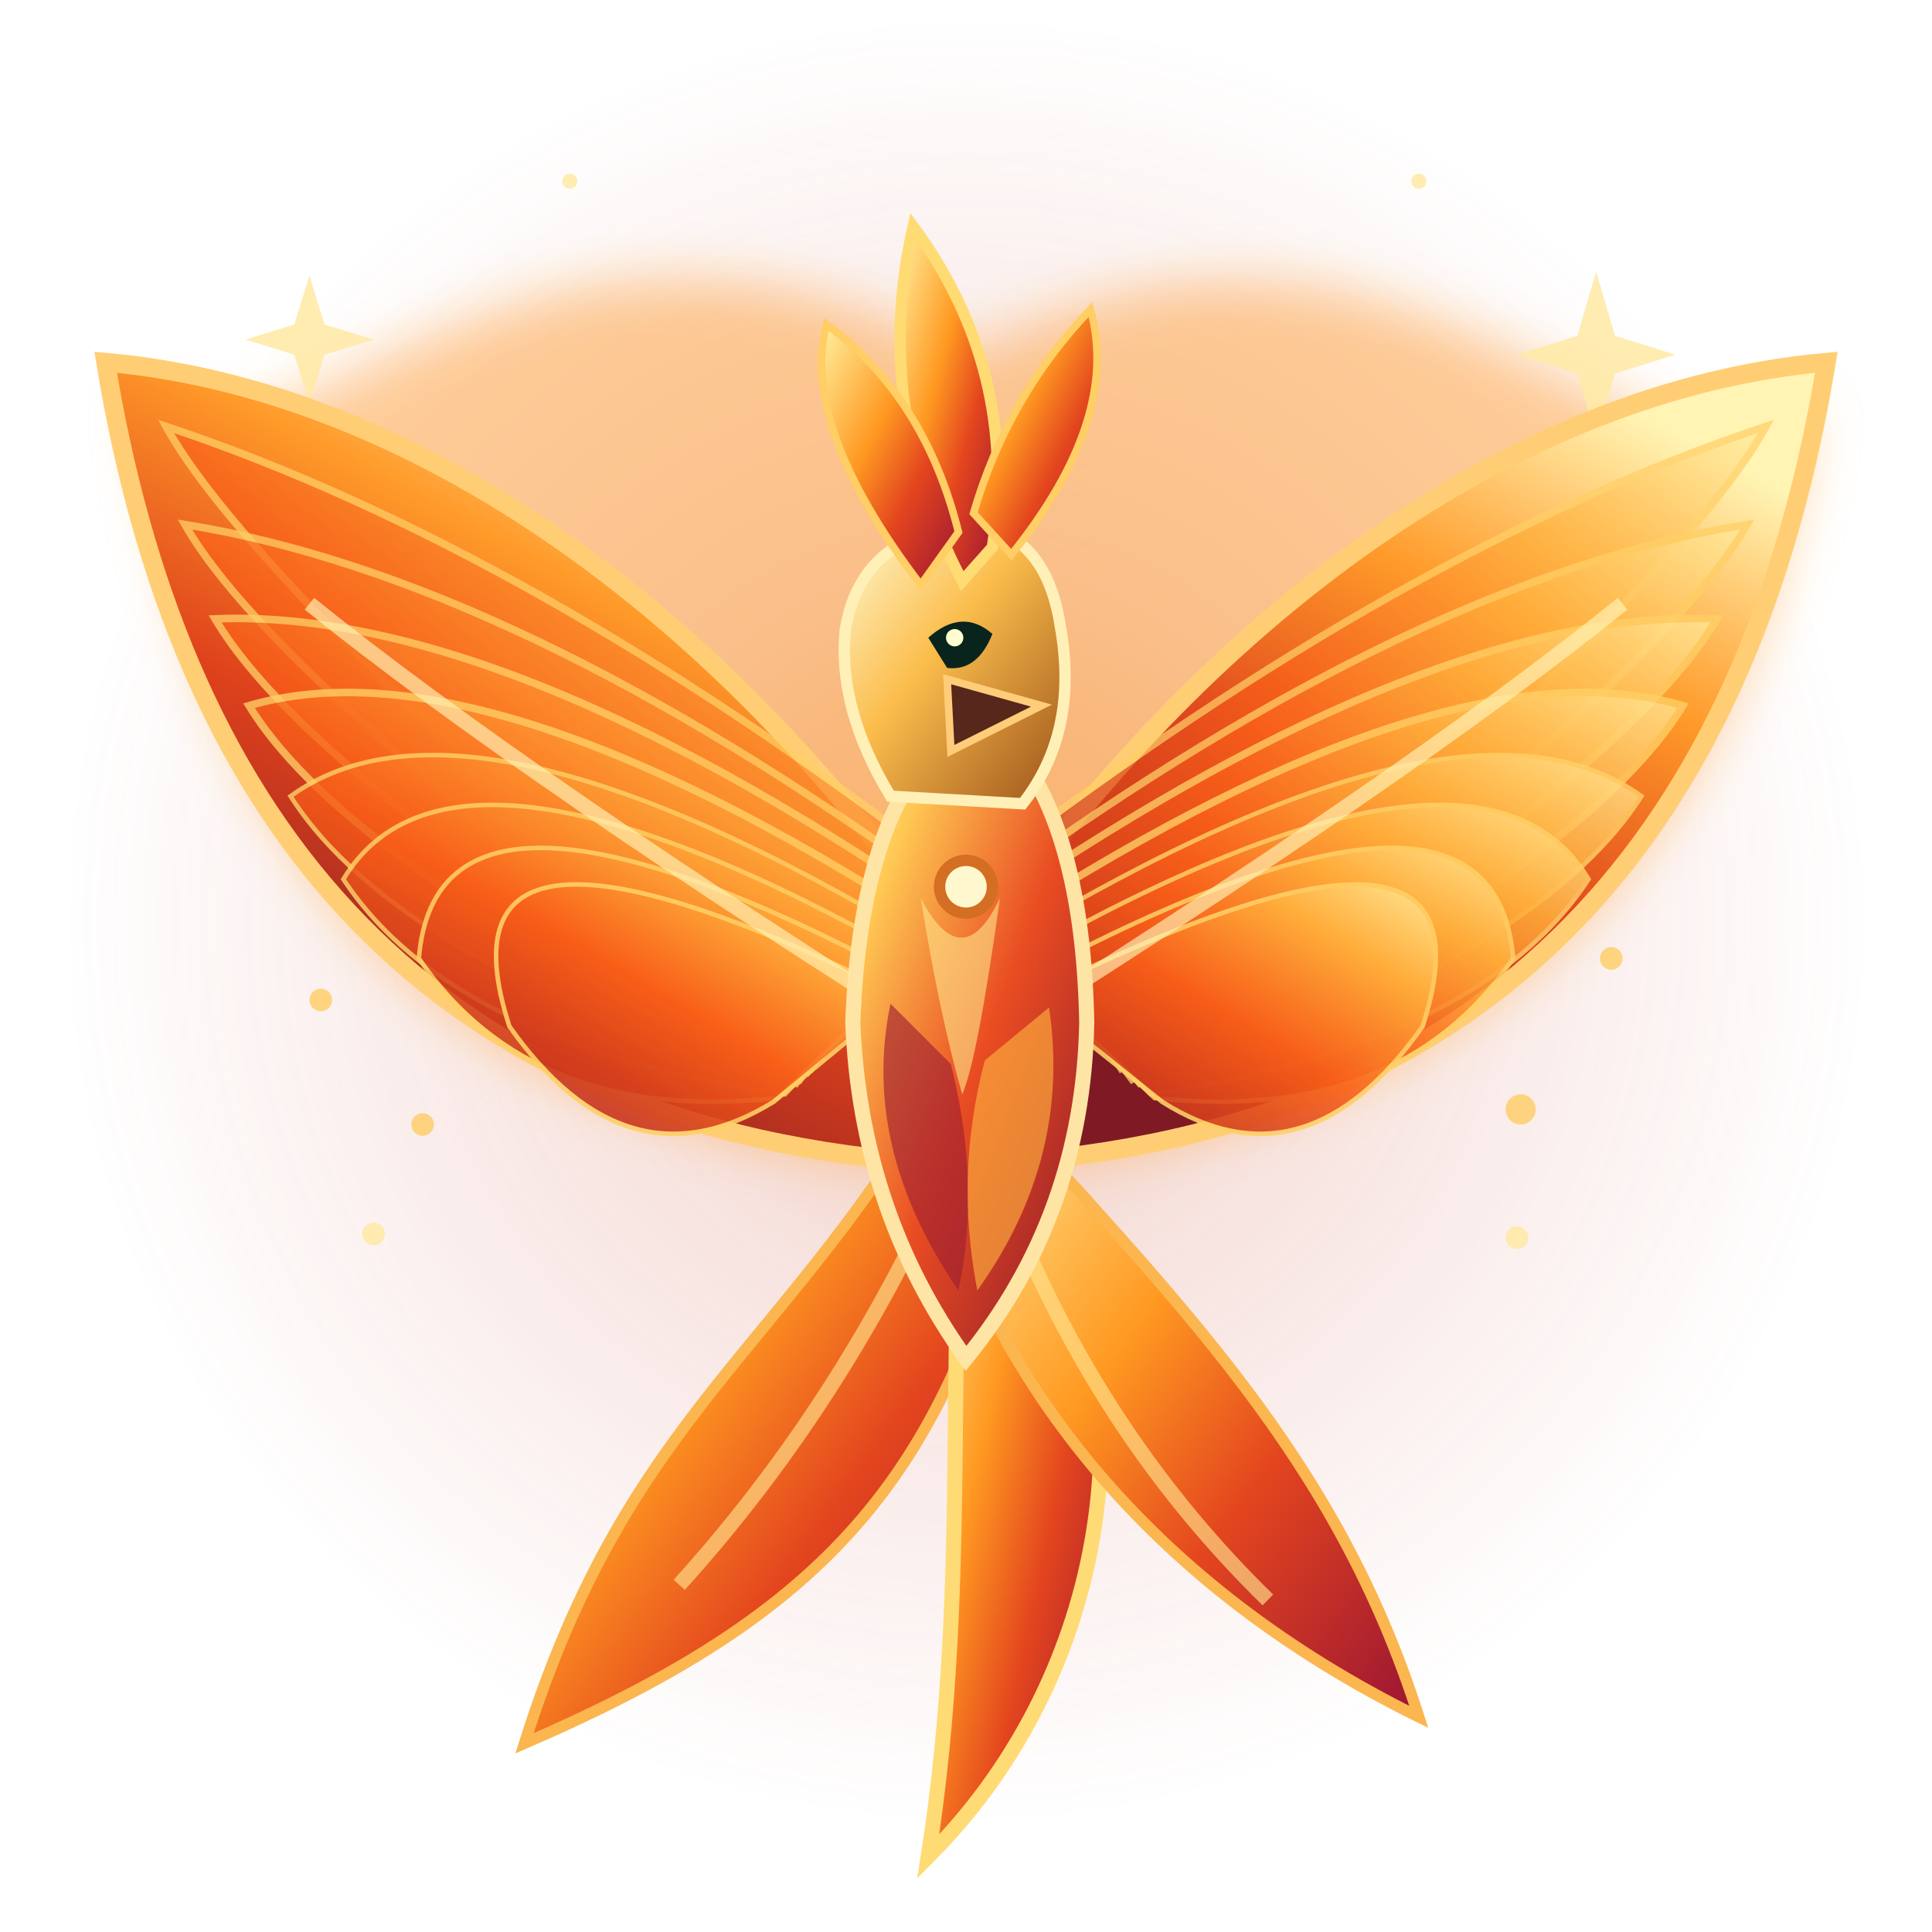
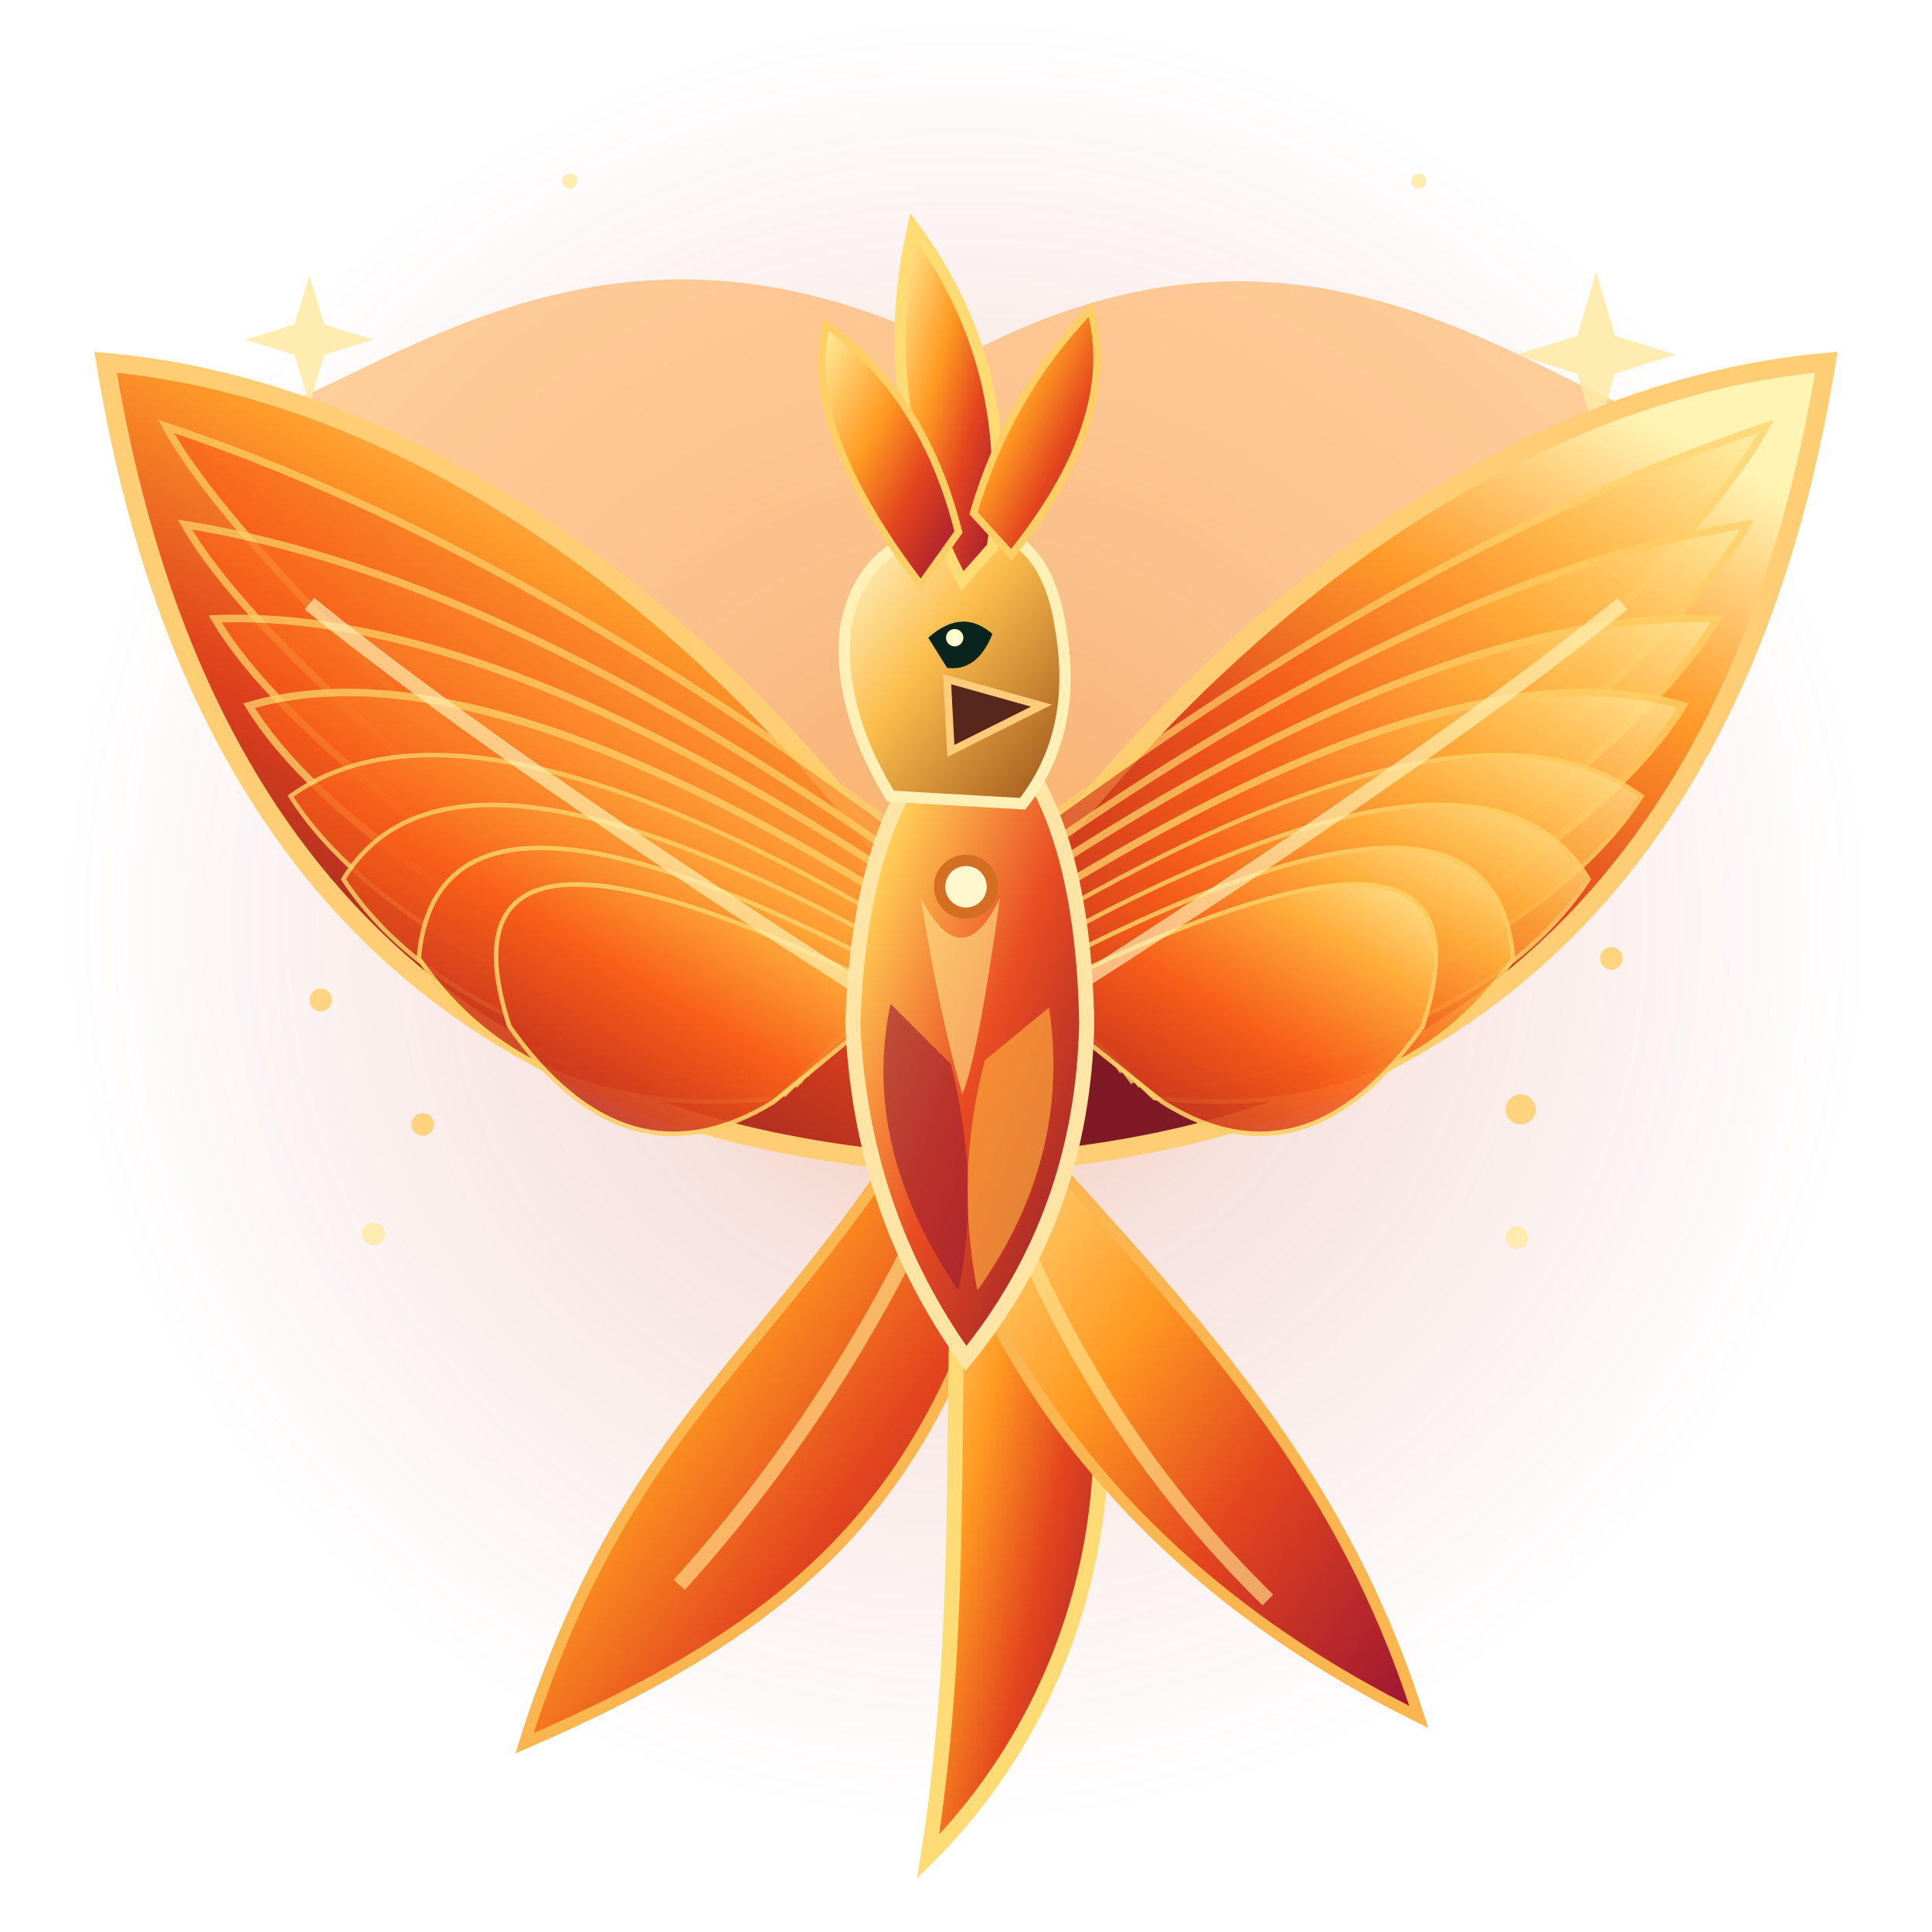
<svg xmlns="http://www.w3.org/2000/svg" width="512" height="512" viewBox="0 0 512 512">
  <defs>
    <radialGradient id="aura">
      <stop stop-color="#f6a83c" stop-opacity=".47" />
      <stop offset=".38" stop-color="#c93b1a" stop-opacity=".15" />
      <stop offset="1" stop-color="#bd2c23" stop-opacity="0" />
    </radialGradient>
    <linearGradient id="wing" x1=".22" y1=".9" x2=".72" y2=".03">
      <stop stop-color="#7f1a24" />
      <stop offset=".4" stop-color="#df421c" />
      <stop offset=".7" stop-color="#ff9a29" />
      <stop offset="1" stop-color="#fff4b4" />
    </linearGradient>
    <linearGradient id="feather" x1="0" y1="1" x2="1" y2="0">
      <stop stop-color="#ad1c20" />
      <stop offset=".48" stop-color="#f85e18" />
      <stop offset=".77" stop-color="#ffb13c" />
      <stop offset="1" stop-color="#ffeb9e" />
    </linearGradient>
    <linearGradient id="body" x1="0" y1="0" x2="1" y2="1">
      <stop stop-color="#fff4b1" />
      <stop offset=".18" stop-color="#ffc853" />
      <stop offset=".53" stop-color="#e94c22" />
      <stop offset="1" stop-color="#87162b" />
    </linearGradient>
    <linearGradient id="tail" x1="0" y1="0" x2="1" y2="1">
      <stop stop-color="#fff1a0" />
      <stop offset=".4" stop-color="#ff9921" />
      <stop offset=".65" stop-color="#e3451e" />
      <stop offset="1" stop-color="#9a1434" />
    </linearGradient>
    <linearGradient id="gold" x1="0" y1="0" x2="1" y2="1">
      <stop stop-color="#fff9d4" />
      <stop offset=".43" stop-color="#fbbd4c" />
      <stop offset="1" stop-color="#9a5119" />
    </linearGradient>
-     <filter id="flare" x="-40%" y="-40%" width="180%" height="180%">
-       <feGaussianBlur stdDeviation="7" />
-     </filter>
  </defs>
  <circle cx="256" cy="244" r="242" fill="url(#aura)" />
-   <g opacity=".42" filter="url(#flare)">
+   <g opacity=".42">
    <path d="M256 94C133 30 70 144 37 103C54 238 129 307 256 306C382 307 465 229 480 106C438 148 377 30 256 94Z" fill="#ff8f16" />
  </g>
  <g fill="#ffe9a7" opacity=".88">
    <path d="M82 73l4 13 13 4-13 4-4 13-4-13-13-4 13-4Z" />
    <path d="M423 72l5 17 16 5-16 5-5 17-5-17-16-5 16-5Z" />
    <circle cx="99" cy="327" r="3" />
    <circle cx="402" cy="328" r="3" />
    <circle cx="151" cy="48" r="2" />
    <circle cx="376" cy="48" r="2" />
  </g>
  <path d="M252 282C209 358 167 373 139 462C213 430 247 397 267 323Z" fill="url(#tail)" stroke="#fbb650" stroke-width="3" />
  <path d="M258 279C249 352 258 415 246 492C291 447 307 375 275 310Z" fill="url(#tail)" stroke="#ffdb76" stroke-width="4" />
  <path d="M259 286C313 346 354 386 376 455C305 420 266 368 249 315Z" fill="url(#tail)" stroke="#fbb650" stroke-width="3" />
  <path d="M244 325Q218 378 180 420" fill="none" stroke="#ffe28c" stroke-width="4" opacity=".65" />
  <path d="M269 324Q293 382 336 424" fill="none" stroke="#ffe28c" stroke-width="4" opacity=".65" />
  <path d="M257 258C203 174 118 104 28 96C47 212 108 297 243 308Z" fill="url(#wing)" stroke="#ffce74" stroke-width="5" />
  <path d="M255 258C309 174 394 104 484 96C465 212 404 297 269 308Z" fill="url(#wing)" stroke="#ffce74" stroke-width="5" />
  <path d="M250 229 Q140 145 44 113 Q68 157 215 283Z" fill="url(#feather)" stroke="#ffcf65" stroke-width="2" opacity="0.720" />
  <path d="M248 234 Q136 153 49 139 Q74 183 214 284Z" fill="url(#feather)" stroke="#ffcf65" stroke-width="2" opacity="0.745" />
  <path d="M247 239 Q132 161 57 164 Q83 208 212 286Z" fill="url(#feather)" stroke="#ffcf65" stroke-width="2" opacity="0.770" />
  <path d="M245 244 Q128 169 66 187 Q93 231 211 287Z" fill="url(#feather)" stroke="#ffcf65" stroke-width="2" opacity="0.795" />
  <path d="M244 249 Q124 177 77 211 Q105 255 209 288Z" fill="url(#feather)" stroke="#ffcf65" stroke-width="1.2" opacity="0.820" />
  <path d="M242 254 Q120 185 91 233 Q120 277 208 290Z" fill="url(#feather)" stroke="#ffcf65" stroke-width="1.2" opacity="0.845" />
  <path d="M240 259 Q116 193 111 254 Q141 298 206 291Z" fill="url(#feather)" stroke="#ffcf65" stroke-width="1.2" opacity="0.870" />
  <path d="M239 264 Q112 201 135 272 Q166 316 205 292Z" fill="url(#feather)" stroke="#ffcf65" stroke-width="1.2" opacity="0.895" />
  <path d="M262 229 Q372 145 468 113 Q444 157 297 283Z" fill="url(#feather)" stroke="#ffcf65" stroke-width="2" opacity="0.720" />
  <path d="M264 234 Q376 153 463 139 Q438 183 299 284Z" fill="url(#feather)" stroke="#ffcf65" stroke-width="2" opacity="0.745" />
  <path d="M265 239 Q380 161 455 164 Q429 208 300 286Z" fill="url(#feather)" stroke="#ffcf65" stroke-width="2" opacity="0.770" />
  <path d="M267 244 Q384 169 446 187 Q419 231 302 287Z" fill="url(#feather)" stroke="#ffcf65" stroke-width="2" opacity="0.795" />
  <path d="M268 249 Q388 177 435 211 Q407 255 303 288Z" fill="url(#feather)" stroke="#ffcf65" stroke-width="1.2" opacity="0.820" />
  <path d="M270 254 Q392 185 421 233 Q392 277 305 290Z" fill="url(#feather)" stroke="#ffcf65" stroke-width="1.2" opacity="0.845" />
  <path d="M272 259 Q396 193 401 254 Q371 298 306 291Z" fill="url(#feather)" stroke="#ffcf65" stroke-width="1.2" opacity="0.870" />
  <path d="M273 264 Q400 201 377 272 Q346 316 308 292Z" fill="url(#feather)" stroke="#ffcf65" stroke-width="1.2" opacity="0.895" />
  <path d="M255 279Q139 206 82 160" fill="none" stroke="#fff3b7" stroke-width="4" opacity=".66" />
  <path d="M257 279Q373 206 430 160" fill="none" stroke="#fff3b7" stroke-width="4" opacity=".66" />
  <path d="M250 196Q228 217 226 271Q228 321 256 360Q287 322 288 271Q287 219 267 196Z" fill="url(#body)" stroke="#ffe5a5" stroke-width="4" />
  <path d="M236 266Q228 304 254 342Q260 314 252 282Z" fill="#9d1d30" opacity=".62" />
  <path d="M278 267Q284 307 259 342Q253 311 261 281Z" fill="#ffb23e" opacity=".63" />
  <path d="M236 211Q222 188 224 167Q228 142 256 139Q277 140 281 166Q286 194 271 213Z" fill="url(#gold)" stroke="#fff0b8" stroke-width="3" />
  <path d="M255 154Q231 108 242 60Q270 98 263 145Z" fill="url(#tail)" stroke="#ffdb73" stroke-width="3" />
  <path d="M244 155Q212 113 219 86Q245 105 254 141Z" fill="url(#tail)" stroke="#ffce64" stroke-width="2" />
  <path d="M268 147Q297 111 289 82Q267 105 258 136Z" fill="url(#tail)" stroke="#ffce64" stroke-width="2" />
  <path d="M251 180L276 187L252 199Z" fill="#57271b" stroke="#ffcd79" stroke-width="2" />
  <path d="M246 169Q255 161 263 168Q259 178 251 177Z" fill="#09241c" />
  <circle cx="253" cy="169" r="2.3" fill="#fffcd0" />
  <path d="M244 238Q255 259 265 238Q259 281 255 290Q249 269 244 238Z" fill="#ffe58a" opacity=".6" />
  <circle cx="256" cy="235" r="7" fill="#fff8ce" stroke="#d46e22" stroke-width="3" />
  <g fill="#ffce6b" opacity=".84">
    <circle cx="112" cy="298" r="3" />
    <circle cx="403" cy="294" r="4" />
    <circle cx="85" cy="265" r="3" />
    <circle cx="427" cy="254" r="3" />
  </g>
</svg>
